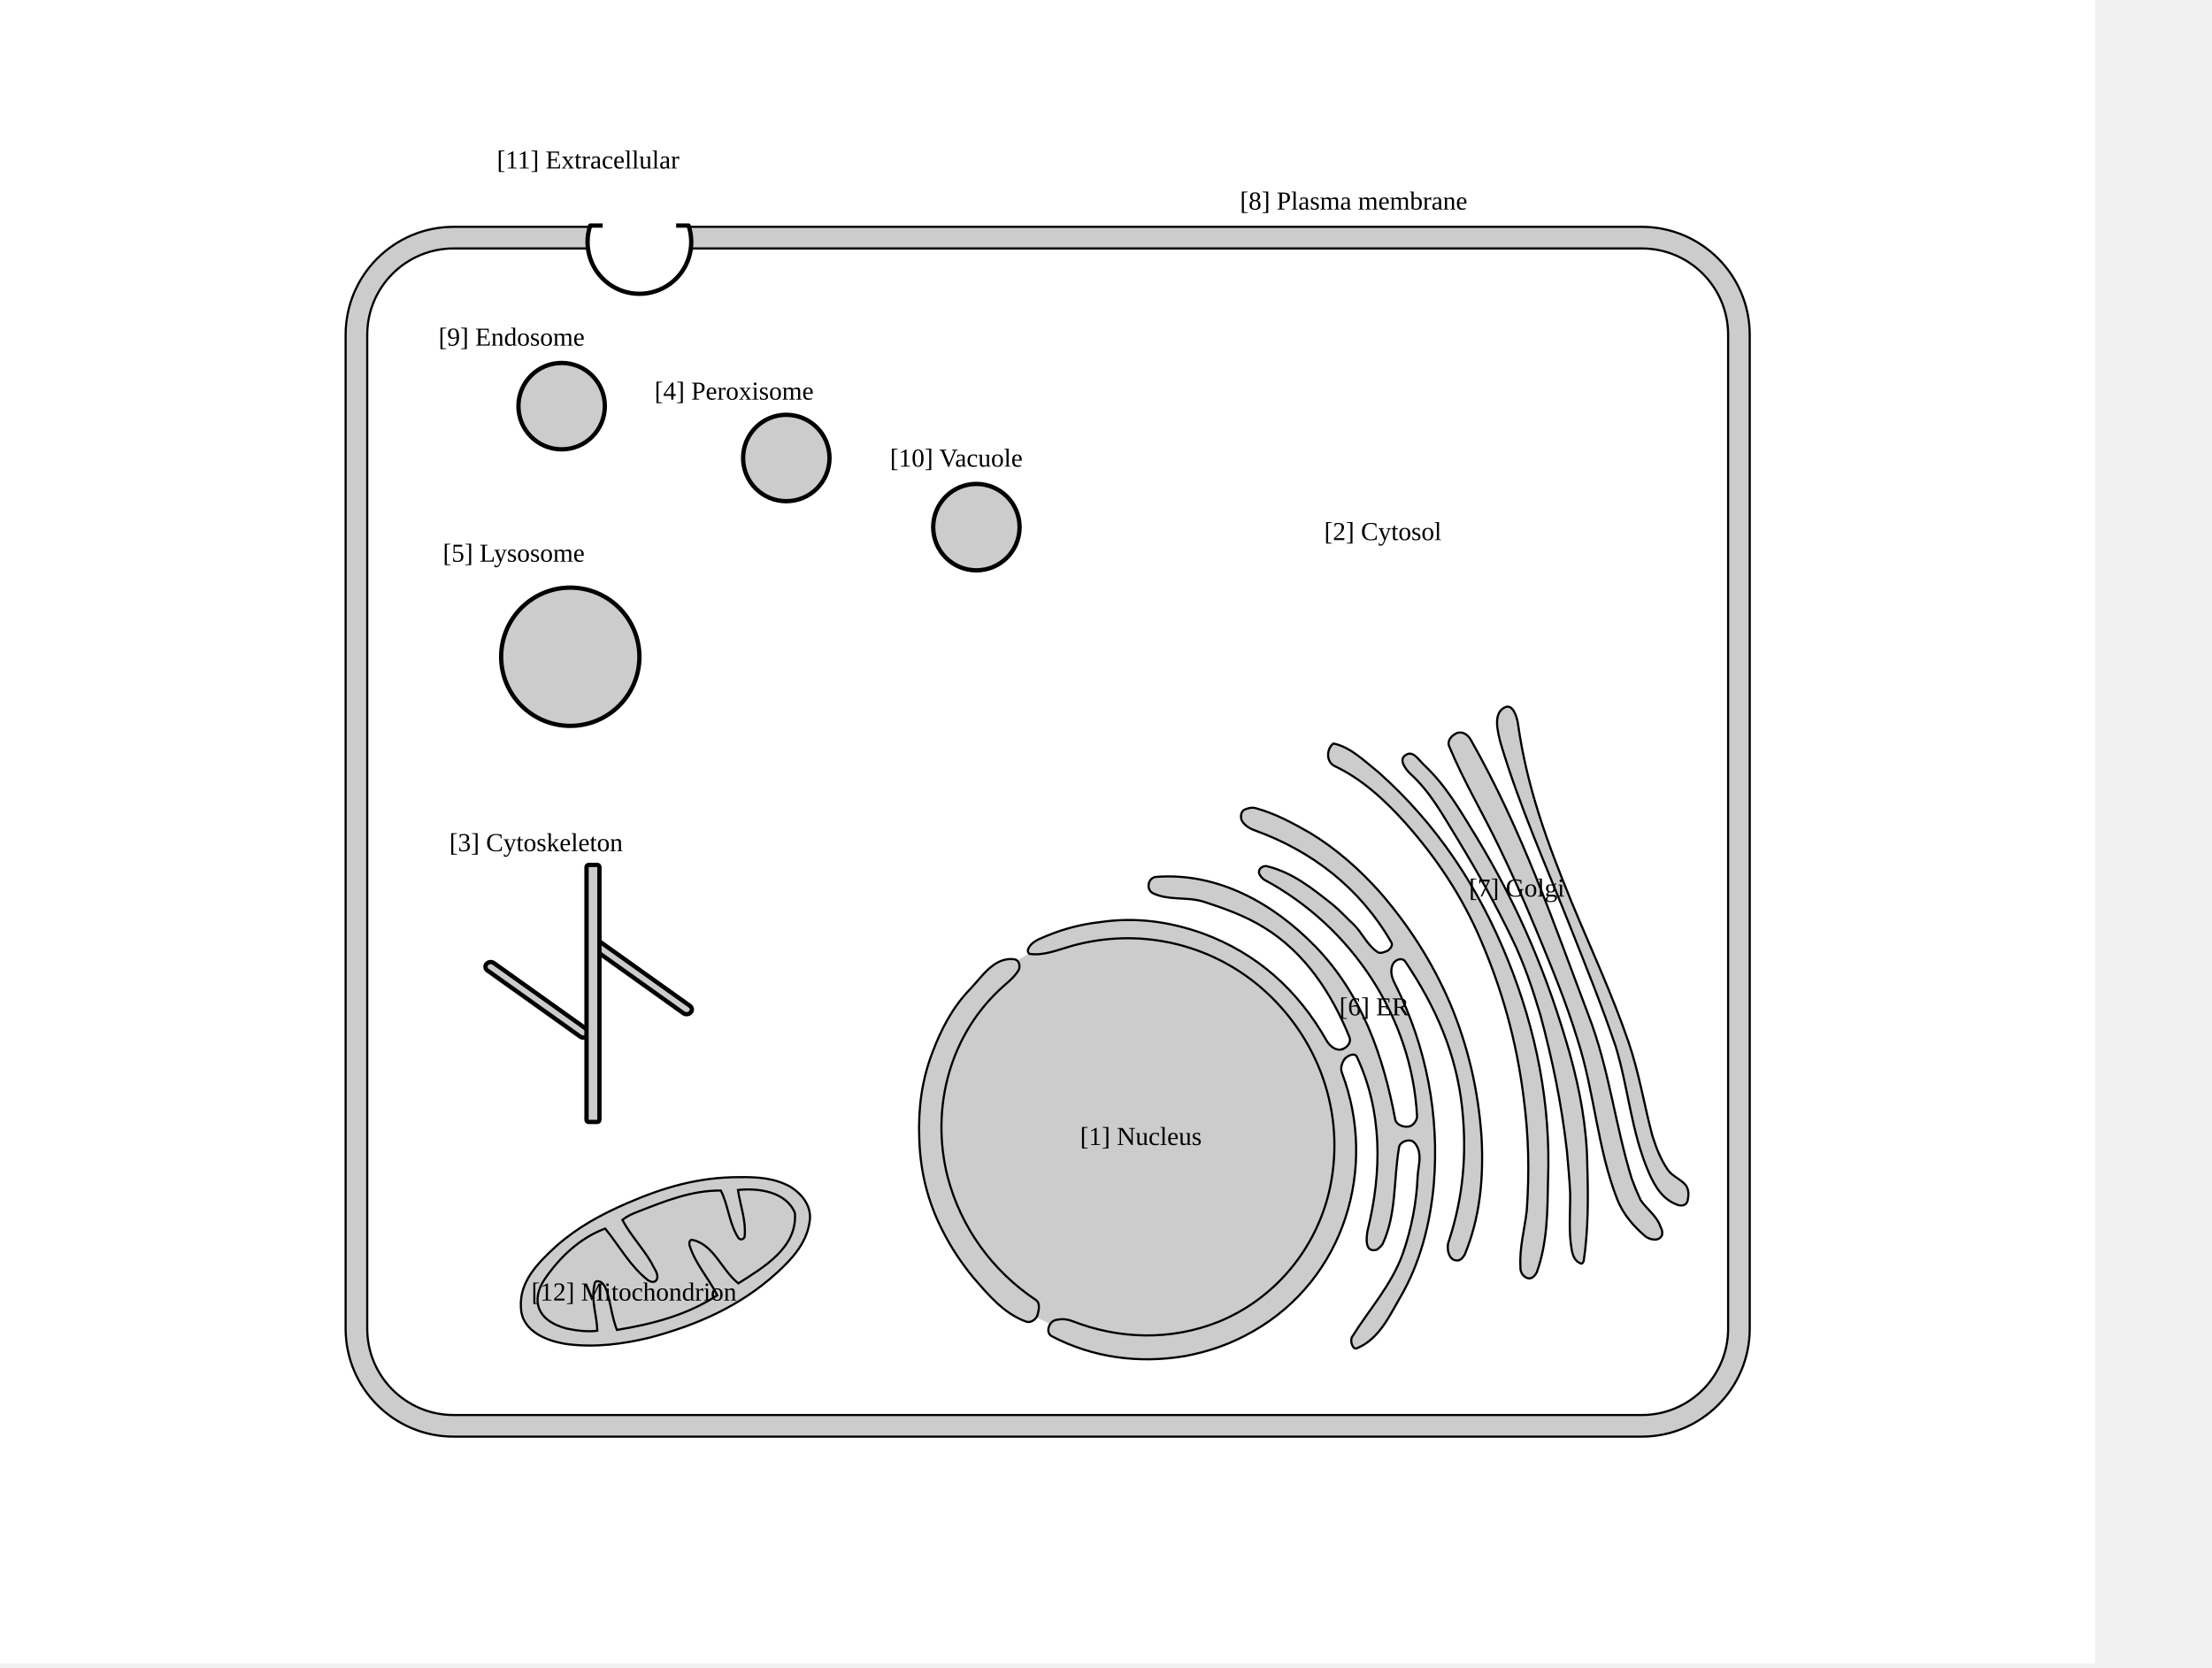
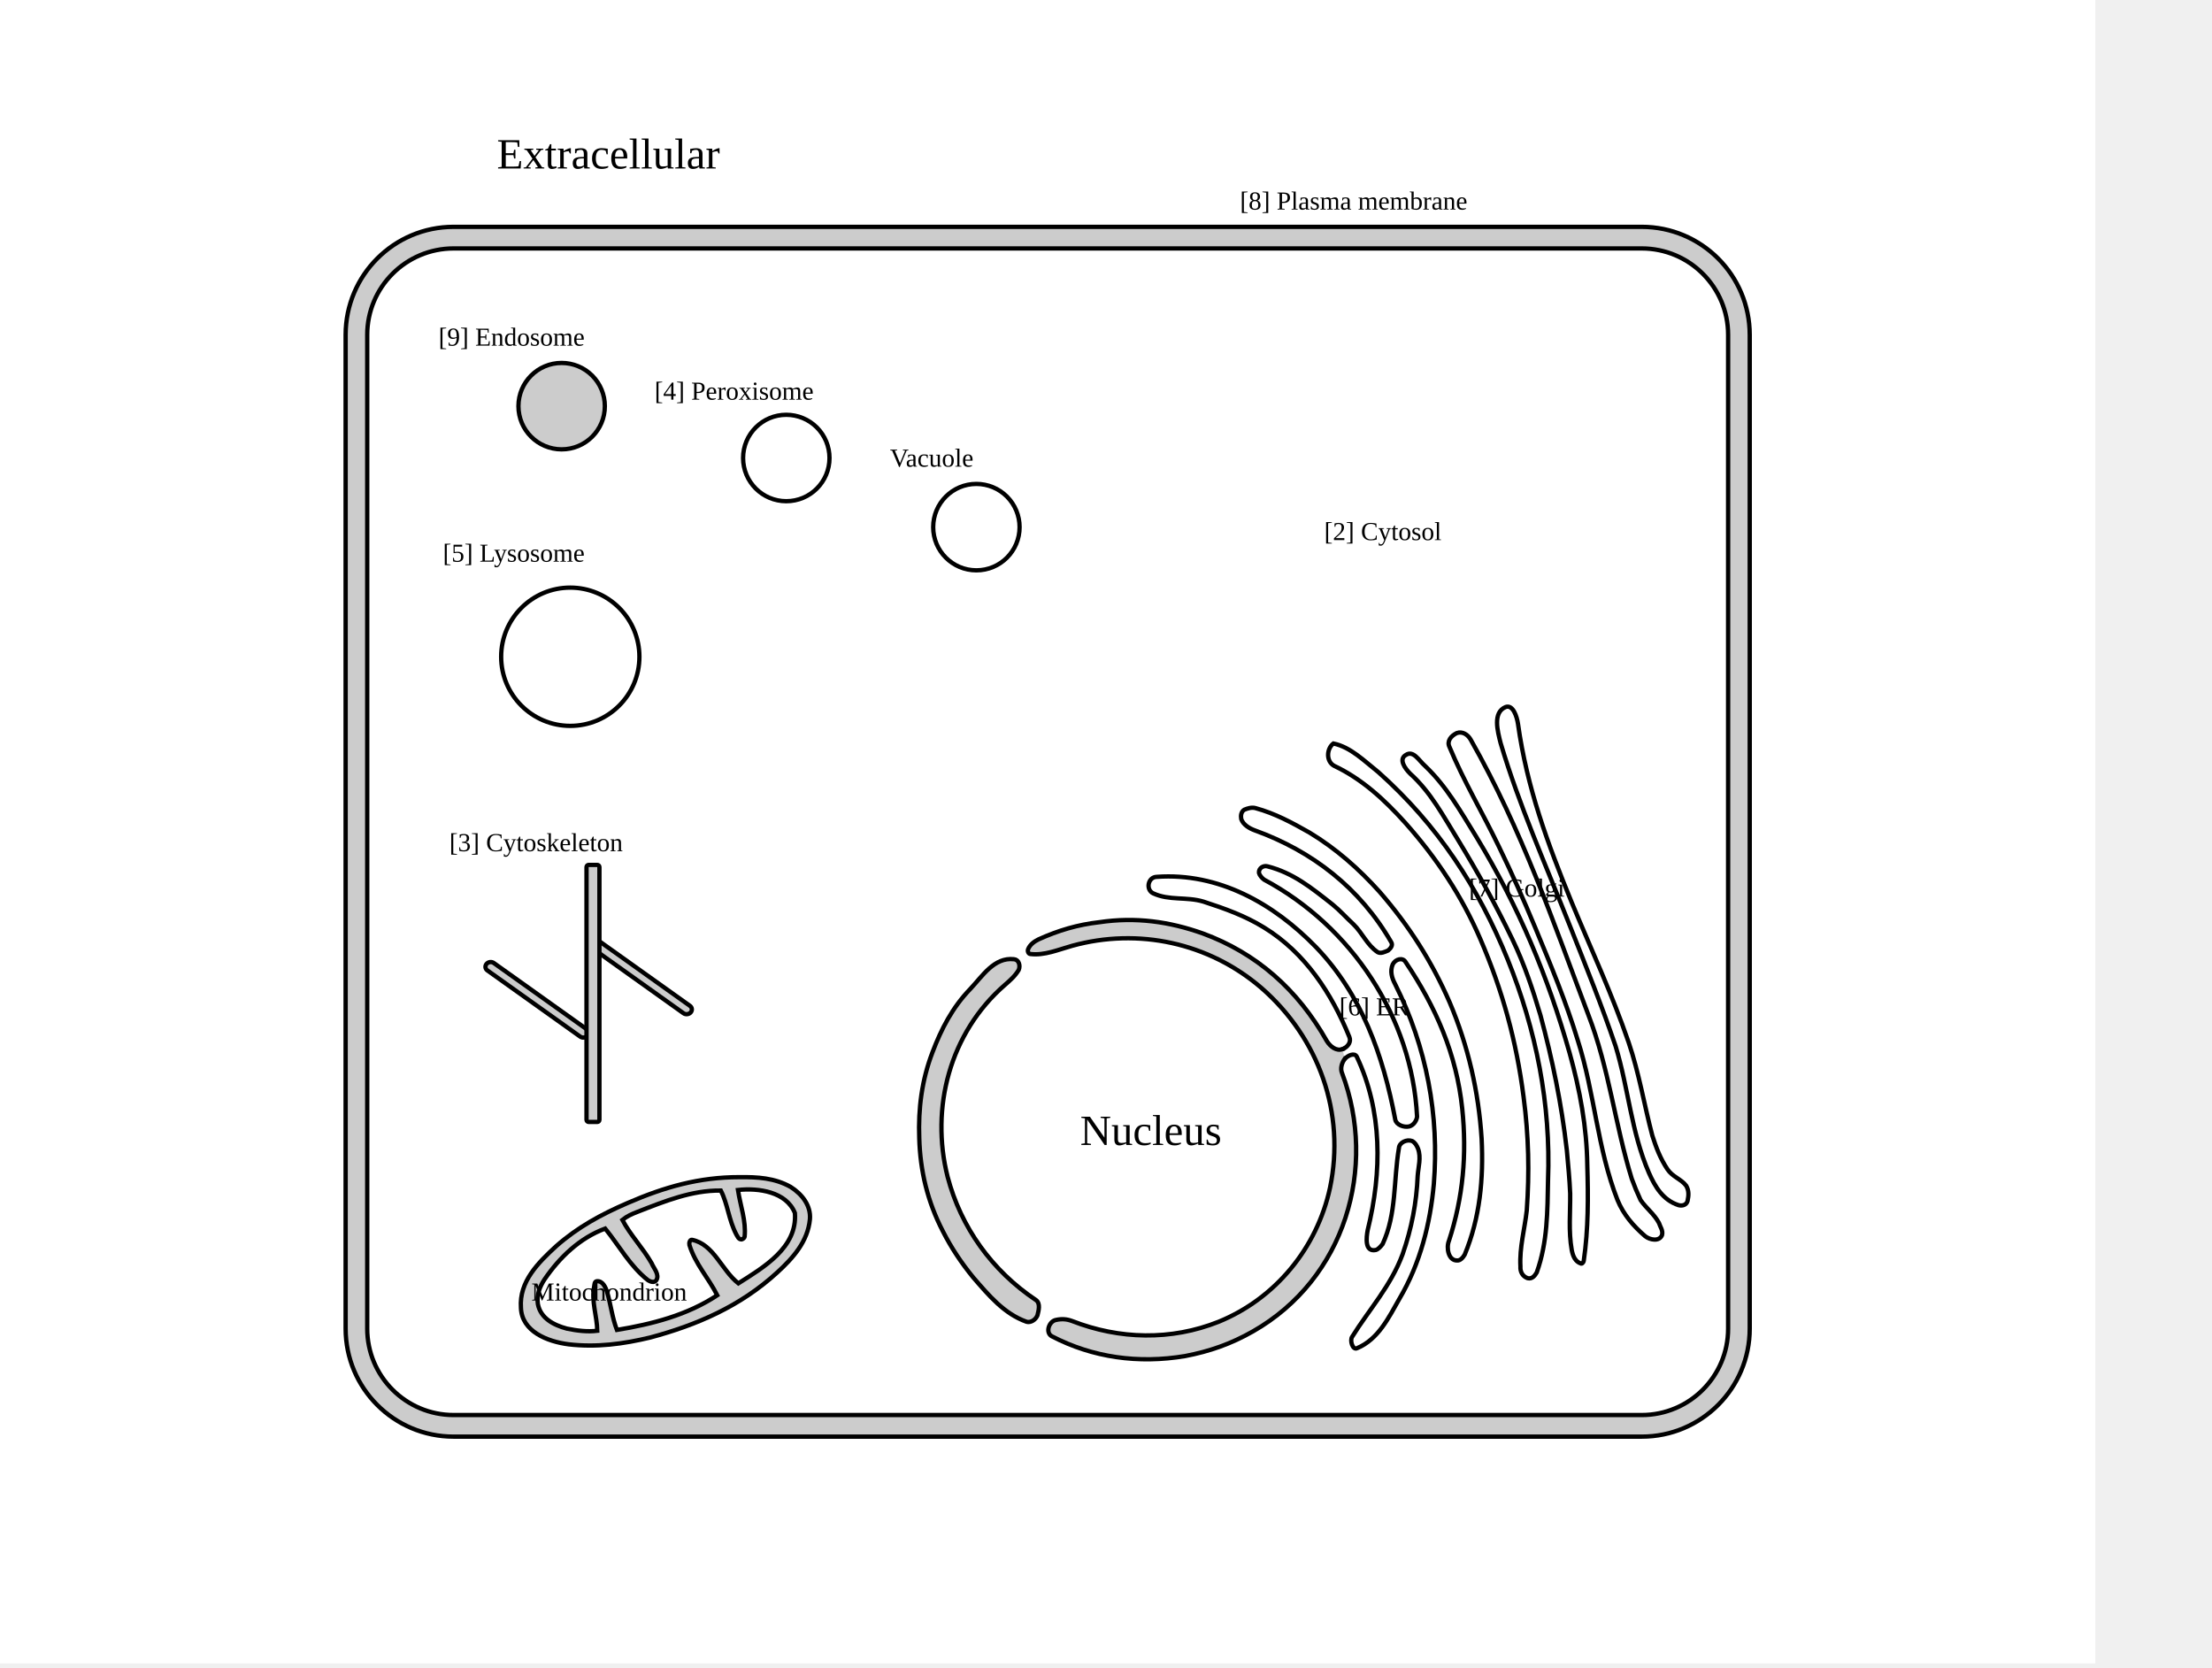
<svg xmlns="http://www.w3.org/2000/svg" version="1.1" height="386" width="512" fill="none" stroke="none" stroke-linecap="square" stroke-miterlimit="10" clip-path="url(#p.0)">
  <g transform="scale(0.5, 0.5)">
-     <g title="ex" fill="#ffffff">
-       <rect x="0" y="0" width="970" height="770" />
+     <rect title="ex" fill="#ffffff" x="0" y="0" width="970" height="770" />
+     <text title="ex-text" font-size="20" x="230" y="78" fill="black">Extracellular</text>
+     <rect title="pm" fill="#cccccc" stroke="#000000" stroke-width="2" x="160" y="105" rx="50" ry="50" width="650" height="560" />
+     <text title="pm-text" x="574" y="97" fill="black">[8] Plasma membrane</text>
+     <rect title="cy" fill="#ffffff" stroke="#000000" stroke-width="2" x="170" y="115" rx="40" ry="40" width="630" height="540" />
+     <text title="cy-text" x="613" y="250" fill="black">[2] Cytosol</text>
+     <g title="cs" fill="#cccccc" stroke="#000000" stroke-width="2">
+       <path d="M271.934 479.439L271.934 479.439C272.76 478.492 272.6 477.134 271.577 476.404L228.595 445.761C228.104 445.411 227.476 445.256 226.848 445.33C226.221 445.404 225.646 445.701 225.25 446.156L225.25 446.156L225.25 446.156C224.424 447.102 224.584 448.461 225.607 449.19L268.589 479.833C269.611 480.562 271.109 480.386 271.934 479.439Z" />
+       <path d="M319.749 468.621L319.749 468.621C320.574 467.674 320.414 466.316 319.391 465.587L276.41 434.944C275.919 434.594 275.29 434.439 274.663 434.512C274.035 434.586 273.46 434.883 273.064 435.338L273.064 435.338L273.064 435.338C272.239 436.285 272.399 437.643 273.421 438.372L316.403 469.015C317.426 469.744 318.924 469.568 319.749 468.621Z" />
+       <path d="M272.511 519.341L272.511 519.341C271.961 519.341 271.515 518.895 271.515 518.345L271.515 401.343C271.515 401.079 271.62 400.826 271.807 400.639C271.994 400.452 272.247 400.347 272.511 400.347L276.496 400.347C277.046 400.347 277.492 400.793 277.492 401.343L277.492 518.345L277.492 518.345C277.492 518.895 277.046 519.341 276.496 519.341Z" />
    </g>
-     <text title="ex-text" x="230" y="78" fill="black">[11] Extracellular
- </text>
-     <g title="pm" fill="#cccccc">
-       <rect x="160" y="105" rx="50" ry="50" width="650" height="560" stroke="black" stroke-width="1" />
+     <text title="cs-text" x="208" y="394" fill="black">[3] Cytoskeleton</text>
+     <path title="pe" fill="#ffffff" stroke="#000000" stroke-width="2" d="M344.0 212.0L344.0 212.0C344.0 200.954 352.954 192.0 364.0 192.0L364.0 192.0C369.304 192.0 374.391 194.107 378.142 197.858C381.893 201.609 384.0 206.696 384.0 212.0L384.0 212.0C384.0 223.046 375.046 232.0 364.0 232.0L364.0 232.0C352.954 232.0 344.0 223.046 344.0 212.0Z" />
+     <text title="pe-text" x="303" y="185" fill="black">[4] Peroxisome</text>
+     <path title="ly" fill="#ffffff" stroke="#000000" stroke-width="2" d="M232.0 304.0L232.0 304.0C232.0 286.327 246.327 272.0 264.0 272.0L264.0 272.0C272.487 272.0 280.626 275.371 286.627 281.373C292.629 287.374 296.0 295.513 296.0 304.0L296.0 304.0C296.0 321.673 281.673 336.0 264.0 336.0L264.0 336.0C246.327 336.0 232.0 321.673 232.0 304.0Z" />
+     <text title="ly-text" x="205" y="260" fill="black">[5] Lysosome</text>
+     <path title="er" fill="#ffffff" stroke="#000000" stroke-width="2" transform="translate(375, 275)" d="M246.535,210.608c0.182-0.068,0.363-0.151,0.544-0.247c1.913-0.972,3.535-3.07,2.589-5.349c-8.172-20.121-20.484-39.057-39.577-50.725c-8.838-5.416-17.832-8.63-27.926-11.922c-7.943-2.402-15.831-0.376-23.33-3.854c-3.566-1.726-2.419-7.545,1.643-7.628c28.54-2.049,54.083,12.287,73.682,32.473c21.305,22.15,31.136,50.13,36.778,80.029c0.578,2.254,3.805,3.587,6.424,3.034c2.253-0.579,3.535-3.07,3.639-4.538c-2.303-45.889-30.313-88.056-70.829-109.713c-1.049-0.812-2.073-1.99-2.362-3.117c-0.212-2.227,2.092-3.541,3.901-3.044c11.955,3.054,20.323,9.912,30.106,17.606c3.489,2.827,6.218,5.969,9.681,9.163c4.146,3.979,6.327,9.664,11.257,12.961c1.417,0.838,3.329-0.134,4.848-0.765c1.179-1.023,2.384-2.413,1.385-3.958c-14.467-24.988-36.501-42.027-63.113-51.643c-2.517-0.915-5.349-2.589-6.27-5.235c-0.264-1.494-0.135-3.328,1.411-4.327c1.519-0.63,3.406-1.234,5.214-0.739c9.045,2.481,16.86,6.719,25.016,11.348c12.378,7.509,22.793,16.724,32.371,27.354c13.646,15.711,24.278,32.316,32.528,51.335c8.538,20.145,13.331,41.134,14.744,62.99c0.91,18.503-0.722,36.458-7.832,53.659c-0.838,1.416-2.042,2.806-3.51,2.703c-4.062,0.083-5.116-5.891-3.783-9.116c6.583-20.188,8.344-39.978,6.146-61.152c-2.648-25.263-12.186-46.954-26.203-67.854c-1.312-2.305-4.692-1.437-5.975,1.055c-1.333,3.225-0.438,6.239,1.19,9.303c14.55,29.051,20.429,60.81,17.841,92.341c-1.658,18.322-6.277,36.805-15.905,53.091c-5.049,8.864-9.808,18.854-19.684,22.954c-1.913,0.972-3.438-3.561-2.208-5.318c7.901-12.719,17.876-23.45,23.338-38.185c4.154-11.877,6.475-23.883,6.985-36.386c0.283-4.036,1.694-8.362,0.144-12.527c-0.63-1.52-1.287-2.672-2.702-3.509c-2.518-0.916-5.95,0.688-6.131,3.255c-2.525,14.943-1.042,30.535-7.553,44.458c-0.812,1.05-2.015,2.44-3.142,2.729c-5.241,1.106-4.383-5.839-3.784-9.116c6.707-27.186,6.834-55.203-5.039-80.378c-0.972-1.912-4.011-0.651-5.608,1.081" />
+     <text title="er-text" x="620" y="470" fill="black">[6] ER</text>
+     <g title="go" fill="#ffffff" stroke="#000000" stroke-width="2" transform="translate(375, 275)">
+       <path d="M310.372,159.867c-8.646-20.1-20.22-37.562-34.915-54.083c-9.577-10.631-19.967-20.212-32.815-26.279c-3.907-2.118-3.494-7.99-0.377-10.352c7.995,1.669,14.188,8.005,20.824,13.266c27.414,24.423,46.395,53.416,59.9,86.818c13.192,32.642,19.991,67.048,18.64,101.986c-0.273,14.363-0.18,28.751-5.224,42.779c-0.837,1.416-2.066,3.173-4.242,2.651c-2.518-0.914-3.463-3.193-3.309-5.395c-0.481-8.885,1.947-17.196,2.935-25.977c1.239-17.614,0.933-34.23-1.472-52.469C326.986,206.764,320.513,183.444,310.372,159.867z" />
+       <path d="M325.127,159.799c5.505,11.428,9.434,23.159,13.011,35.211c5.553,20.673,9.688,40.509,12.201,62.443c0.61,7.05,1.272,13.366,1.542,20.022c0.113,8.859-0.847,17.273,0.735,26.234c0.554,2.621,1.474,5.267,4.357,6.207c0.733,0.052,1.178-1.023,1.204-1.39c2.133-14.601,2.065-29.357,1.63-44.138c-0.228-17.717-3.443-34.907-8.153-51.833c-10.05-35.371-23.293-67.279-43.116-100.02c-7.612-12.336-13.836-23.468-23.858-33.023c-2.781-2.409-5.38-7.385-8.864-5.05c-3.457,1.969-0.439,6.238,1.976,8.621c9.707,8.795,15.222,19.51,22.179,30.694C309.553,129.571,317.406,143.767,325.127,159.799z" />
+       <path d="M335.815,154.65c-5.359-12.915-10.771-25.096-16.893-37.696c-7.722-16.032-16.308-30.28-22.929-46.234c-1.287-2.672,0.728-5.112,3.4-6.399c2.646-0.92,5.111,0.729,6.424,3.034c23.947,42.25,37.987,83.802,54.467,127.37c9.672,25.019,12.294,50.649,20.104,75.906c1.235,3.406,2.496,6.445,4.099,9.876c2.678,3.876,6.192,6.336,8.478,10.553c0.604,1.887,1.969,3.458,1.447,5.634c-1.334,3.225-5.686,2.182-7.783,0.559c-5.562-4.816-9.996-9.922-12.835-16.761c-9.382-23.892-10.536-49.419-18.398-73.941C350.004,188.838,343.068,172.125,335.815,154.65z" />
+       <path d="M351.75,153.559c7.393,18.66,14.742,36.808,21.157,55.698c5.997,19.598,7.171,39.594,15.421,58.613c2.863,6.47,6.487,12.625,13.697,14.977c1.809,0.496,3.694-0.109,4.19-1.917c0.548-2.543,0.703-4.745-0.61-7.05c-2.362-3.117-6.347-4.134-8.683-7.617c-3.334-5.029-5.2-9.954-7.015-15.614c-3.789-14.28-6.084-28.824-10.976-43.181c-7.649-22.295-17.264-42.886-26.408-64.918c-11.011-26.958-20.63-52.71-24.803-82.505c-0.502-3.355-2.316-9.014-5.722-7.778c-6.078,2.522-3.736,11.169-2.289,16.802C328.365,98.074,340.475,125.108,351.75,153.559z" />
    </g>
-     <text title="pm-text" x="574" y="97" fill="black">[8] Plasma membrane
- </text>
-     <g title="cy" fill="#ffffff">
-       <rect x="170" y="115" rx="40" ry="40" width="630" height="540" stroke="black" stroke-width="1" />
+     <text title="go-text" x="680" y="415" fill="black">[7] Golgi</text>
+     <path title="en" fill="#cccccc" stroke="#000000" stroke-width="2" d="M240.0 188.0L240.0 188.0C240.0 176.954 248.954 168.0 260.0 168.0L260.0 168.0C265.304 168.0 270.391 170.107 274.142 173.858C277.893 177.609 280.0 182.696 280.0 188.0L280.0 188.0C280.0 199.046 271.046 208.0 260.0 208.0L260.0 208.0C248.954 208.0 240.0 199.046 240.0 188.0Z" />
+     <text title="en-text" x="203" y="160" fill="black">[9] Endosome</text>
+     <g transform="translate(375, 275)">
+       <ellipse title="nu" fill="#ffffff" transform="matrix(0.9975 0.0702 -0.0702 0.9975 17.9059 -9.9135)" cx="150.026" cy="249.852" rx="97.667" ry="95.333" />
+       <path title="nuclear-envelope" fill="#cccccc" stroke="#000000" stroke-width="2" d="M90.213,180.885c-25.533,22.177-34.614,56.937-26.534,88.851c6.105,23.293,20.542,43.484,40.973,57.091c2.099,1.623,1.132,4.874,0.61,7.05c-0.889,2.15-3.193,3.463-5.002,2.967c-10.435-3.684-17.573-12.299-24.737-20.548c-5.433-6.651-10.105-13.618-13.992-21.267c-7.144-13.777-10.566-28.032-10.975-43.18c-0.513-13.68,1.151-26.839,6.117-39.766c4.077-10.776,9.204-20.741,17.555-29.373c5.576-5.877,10.992-14.715,20.14-13.702c2.202,0.155,3.122,2.801,2.233,4.951C94.926,176.792,92.569,178.838,90.213,180.885z" />
+       <path title="nuclear-envelope" fill="#cccccc" stroke="#000000" stroke-width="2" d="M247.477,215.183c-1.23,1.757-2.144,4.274-1.198,6.553c16.48,43.568,1.412,95.242-41.231,119.531c-10.372,5.908-20.197,9.273-31.412,11.434c-21.645,3.64-42.825,0.675-61.679-9.134c-3.199-1.7-1.344-7.101,2.01-7.603c2.62-0.554,4.821-0.399,7.339,0.517c21.894,8.547,45.823,9.125,67.829,0.347c26.198-10.695,45.542-34.042,51.566-62.013c7.224-34.524-5.079-69.317-31.837-92.589c-24.344-20.888-56.951-27.857-87.506-19.432c-6.394,1.763-12.864,4.626-19.443,3.794c-0.734-0.051-1.391-1.204-0.946-2.279c0.889-2.15,2.827-3.489,4.739-4.46c9.143-4.151,18.182-6.834,28.219-7.971c16.771-2.508,32.473-0.297,47.942,5.216c24.803,9.121,43.901,25.953,57.345,49.762c1.556,2.539,4.436,4.843,7.323,3.751" />
    </g>
-     <text title="cytosol-text" x="613" y="250" fill="black">[2] Cytosol
- </text>
-     <g title="cs" fill="#cccccc">
-       <path title="cs-part1" d="M271.934 479.439L271.934 479.439C272.76 478.492 272.6 477.134 271.577 476.404L228.595 445.761C228.104 445.411 227.476 445.256 226.848 445.33C226.221 445.404 225.646 445.701 225.25 446.156L225.25 446.156L225.25 446.156C224.424 447.102 224.584 448.461 225.607 449.19L268.589 479.833C269.611 480.562 271.109 480.386 271.934 479.439Z" fill-rule="nonzero" stroke="#000000" stroke-width="2.0" stroke-linejoin="round" stroke-linecap="butt">
-     </path>
-       <path title="cs-part2" d="M319.749 468.621L319.749 468.621C320.574 467.674 320.414 466.316 319.391 465.587L276.41 434.944C275.919 434.594 275.29 434.439 274.663 434.512C274.035 434.586 273.46 434.883 273.064 435.338L273.064 435.338L273.064 435.338C272.239 436.285 272.399 437.643 273.421 438.372L316.403 469.015C317.426 469.744 318.924 469.568 319.749 468.621Z" fill-rule="nonzero" stroke="#000000" stroke-width="2.0" stroke-linejoin="round" stroke-linecap="butt">
-     </path>
-       <path title="cs-part3" d="M272.511 519.341L272.511 519.341C271.961 519.341 271.515 518.895 271.515 518.345L271.515 401.343C271.515 401.079 271.62 400.826 271.807 400.639C271.994 400.452 272.247 400.347 272.511 400.347L276.496 400.347C277.046 400.347 277.492 400.793 277.492 401.343L277.492 518.345L277.492 518.345C277.492 518.895 277.046 519.341 276.496 519.341Z" fill-rule="nonzero" stroke="#000000" stroke-width="2.0" stroke-linejoin="round" stroke-linecap="butt">
-     </path>
+     <text title="nu-text" font-size="20" x="500" y="530" fill="black">Nucleus</text>
+     <path title="va" fill="#ffffff" stroke="#000000" stroke-width="2" d="M432.0 244.0L432.0 244.0C432.0 232.954 440.954 224.0 452.0 224.0L452.0 224.0C457.304 224.0 462.391 226.107 466.142 229.858C469.893 233.609 472.0 238.696 472.0 244.0L472.0 244.0C472.0 255.046 463.046 264.0 452.0 264.0L452.0 264.0C440.954 264.0 432.0 255.046 432.0 244.0Z" />
+     <text title="va-text" x="412" y="216" fill="black">Vacuole</text>
+     <g transform="translate(175, 500)">
+       <path title="mi" fill="#cccccc" stroke="#000000" stroke-width="2" d="M115.488,56.871c17.226-7.471,33.236-11.984,51.633-11.98c8.657-0.108,16.447,0.357,23.861,4.5c5.325,3.34,9.486,8.696,8.956,14.97c-0.98,10.312-7.793,17.931-15.179,24.683c-17.091,15.657-37.255,24.303-58.705,30.059c-12.638,3.05-24.981,4.659-37.816,3.163c-9.879-1.267-21.691-5.933-22.079-16.9c-0.888-12.196,8.022-20.889,16.351-28.574C92.573,67.959,103.13,62.23,115.488,56.871z" />
+       <path title="mi" fill="#ffffff" stroke="#000000" stroke-width="2" d="M120.266,60.886c-2.764,1.076-4.914,1.999-7.158,3.793c3.794,7.158,9.397,12.808,13.552,20.04c1.001,2.458,3.804,5.282,2.133,7.945c-1.016,1.294-2.745,0.565-3.752-0.016c-8.414-6.6-13.281-15.854-19.885-23.961c-11.777,4.352-21.12,13.332-28.09,23.547c-2.177,3.31-3.708,7.127-3.076,11.386c1.271,6.643,7.391,9.771,13.444,11.382c4.686,0.957,9.444,1.555,14.063,0.996c-0.115-6.782-2.829-13.719-1.43-20.566c0.147-0.722,0.081-2.236,1.235-2.376c2.671-0.205,3.958,2.685,4.671,4.709c1.778,5.995,2.402,12.129,4.614,17.838c16.317-2.674,32.566-6.864,46.456-16.042c-4.007-7.952-10.185-14.471-12.89-23.283c-0.214-0.794,0.154-2.597,1.235-2.376c10.092,2.062,13.649,14.052,21.416,20.145c11.646-7.383,27.411-16.552,26.179-32.573c-4.001-9.829-16.763-11.685-26.361-10.642c1.124,7.363,3.837,14.3,3.085,21.656c-0.073,0.36-0.581,1.007-1.375,1.22c-1.516,0.066-1.942-1.523-2.516-2.39c-3.508-6.724-3.911-13.94-7.131-20.23C145.197,50.96,132.912,55.959,120.266,60.886z" />
    </g>
-     <text title="cs-text" x="208" y="394" fill="black">[3] Cytoskeleton
- </text>
-     <g title="pe" fill="#cccccc">
-       <path title="perioxisome" d="M344.0 212.0L344.0 212.0C344.0 200.954 352.954 192.0 364.0 192.0L364.0 192.0C369.304 192.0 374.391 194.107 378.142 197.858C381.893 201.609 384.0 206.696 384.0 212.0L384.0 212.0C384.0 223.046 375.046 232.0 364.0 232.0L364.0 232.0C352.954 232.0 344.0 223.046 344.0 212.0Z" fill-rule="nonzero" stroke="#000000" stroke-width="2.0" stroke-linejoin="round" stroke-linecap="butt">
- </path>
-     </g>
-     <text title="peroxisome-text" x="303" y="185" fill="black">[4] Peroxisome
- </text>
-     <g title="ly" fill="#cccccc">
-       <path title="lysosome" d="M232.0 304.0L232.0 304.0C232.0 286.327 246.327 272.0 264.0 272.0L264.0 272.0C272.487 272.0 280.626 275.371 286.627 281.373C292.629 287.374 296.0 295.513 296.0 304.0L296.0 304.0C296.0 321.673 281.673 336.0 264.0 336.0L264.0 336.0C246.327 336.0 232.0 321.673 232.0 304.0Z" fill-rule="nonzero" stroke="#000000" stroke-width="2.0" stroke-linejoin="round" stroke-linecap="butt">
-     </path>
-     </g>
-     <text title="lysosome-text" x="205" y="260" fill="black">[5] Lysosome
- </text>
-     <g title="er" fill="#cccccc">
-       <g transform="translate(375, 275)">
-         <path stroke="#000000" stroke-miterlimit="2" d="M246.535,210.608c0.182-0.068,0.363-0.151,0.544-0.247c1.913-0.972,3.535-3.07,2.589-5.349c-8.172-20.121-20.484-39.057-39.577-50.725c-8.838-5.416-17.832-8.63-27.926-11.922c-7.943-2.402-15.831-0.376-23.33-3.854c-3.566-1.726-2.419-7.545,1.643-7.628c28.54-2.049,54.083,12.287,73.682,32.473c21.305,22.15,31.136,50.13,36.778,80.029c0.578,2.254,3.805,3.587,6.424,3.034c2.253-0.579,3.535-3.07,3.639-4.538c-2.303-45.889-30.313-88.056-70.829-109.713c-1.049-0.812-2.073-1.99-2.362-3.117c-0.212-2.227,2.092-3.541,3.901-3.044c11.955,3.054,20.323,9.912,30.106,17.606c3.489,2.827,6.218,5.969,9.681,9.163c4.146,3.979,6.327,9.664,11.257,12.961c1.417,0.838,3.329-0.134,4.848-0.765c1.179-1.023,2.384-2.413,1.385-3.958c-14.467-24.988-36.501-42.027-63.113-51.643c-2.517-0.915-5.349-2.589-6.27-5.235c-0.264-1.494-0.135-3.328,1.411-4.327c1.519-0.63,3.406-1.234,5.214-0.739c9.045,2.481,16.86,6.719,25.016,11.348c12.378,7.509,22.793,16.724,32.371,27.354c13.646,15.711,24.278,32.316,32.528,51.335c8.538,20.145,13.331,41.134,14.744,62.99c0.91,18.503-0.722,36.458-7.832,53.659c-0.838,1.416-2.042,2.806-3.51,2.703c-4.062,0.083-5.116-5.891-3.783-9.116c6.583-20.188,8.344-39.978,6.146-61.152c-2.648-25.263-12.186-46.954-26.203-67.854c-1.312-2.305-4.692-1.437-5.975,1.055c-1.333,3.225-0.438,6.239,1.19,9.303c14.55,29.051,20.429,60.81,17.841,92.341c-1.658,18.322-6.277,36.805-15.905,53.091c-5.049,8.864-9.808,18.854-19.684,22.954c-1.913,0.972-3.438-3.561-2.208-5.318c7.901-12.719,17.876-23.45,23.338-38.185c4.154-11.877,6.475-23.883,6.985-36.386c0.283-4.036,1.694-8.362,0.144-12.527c-0.63-1.52-1.287-2.672-2.702-3.509c-2.518-0.916-5.95,0.688-6.131,3.255c-2.525,14.943-1.042,30.535-7.553,44.458c-0.812,1.05-2.015,2.44-3.142,2.729c-5.241,1.106-4.383-5.839-3.784-9.116c6.707-27.186,6.834-55.203-5.039-80.378c-0.972-1.912-4.011-0.651-5.608,1.081" />
-       </g>
-     </g>
-     <text title="er-text" x="620" y="470" fill="black">[6] ER
- </text>
-     <g title="go" fill="#cccccc">
-       <g transform="translate(375, 275)">
-         <path stroke="#000000" stroke-miterlimit="2" d="M310.372,159.867c-8.646-20.1-20.22-37.562-34.915-54.083c-9.577-10.631-19.967-20.212-32.815-26.279c-3.907-2.118-3.494-7.99-0.377-10.352c7.995,1.669,14.188,8.005,20.824,13.266c27.414,24.423,46.395,53.416,59.9,86.818c13.192,32.642,19.991,67.048,18.64,101.986c-0.273,14.363-0.18,28.751-5.224,42.779c-0.837,1.416-2.066,3.173-4.242,2.651c-2.518-0.914-3.463-3.193-3.309-5.395c-0.481-8.885,1.947-17.196,2.935-25.977c1.239-17.614,0.933-34.23-1.472-52.469C326.986,206.764,320.513,183.444,310.372,159.867z" />
-         <path stroke="#000000" stroke-miterlimit="2" d="M325.127,159.799c5.505,11.428,9.434,23.159,13.011,35.211c5.553,20.673,9.688,40.509,12.201,62.443c0.61,7.05,1.272,13.366,1.542,20.022c0.113,8.859-0.847,17.273,0.735,26.234c0.554,2.621,1.474,5.267,4.357,6.207c0.733,0.052,1.178-1.023,1.204-1.39c2.133-14.601,2.065-29.357,1.63-44.138c-0.228-17.717-3.443-34.907-8.153-51.833c-10.05-35.371-23.293-67.279-43.116-100.02c-7.612-12.336-13.836-23.468-23.858-33.023c-2.781-2.409-5.38-7.385-8.864-5.05c-3.457,1.969-0.439,6.238,1.976,8.621c9.707,8.795,15.222,19.51,22.179,30.694C309.553,129.571,317.406,143.767,325.127,159.799z" />
-         <path stroke="#000000" stroke-miterlimit="2" d="M335.815,154.65c-5.359-12.915-10.771-25.096-16.893-37.696c-7.722-16.032-16.308-30.28-22.929-46.234c-1.287-2.672,0.728-5.112,3.4-6.399c2.646-0.92,5.111,0.729,6.424,3.034c23.947,42.25,37.987,83.802,54.467,127.37c9.672,25.019,12.294,50.649,20.104,75.906c1.235,3.406,2.496,6.445,4.099,9.876c2.678,3.876,6.192,6.336,8.478,10.553c0.604,1.887,1.969,3.458,1.447,5.634c-1.334,3.225-5.686,2.182-7.783,0.559c-5.562-4.816-9.996-9.922-12.835-16.761c-9.382-23.892-10.536-49.419-18.398-73.941C350.004,188.838,343.068,172.125,335.815,154.65z" />
-         <path stroke="#000000" stroke-miterlimit="2" d="M351.75,153.559c7.393,18.66,14.742,36.808,21.157,55.698c5.997,19.598,7.171,39.594,15.421,58.613c2.863,6.47,6.487,12.625,13.697,14.977c1.809,0.496,3.694-0.109,4.19-1.917c0.548-2.543,0.703-4.745-0.61-7.05c-2.362-3.117-6.347-4.134-8.683-7.617c-3.334-5.029-5.2-9.954-7.015-15.614c-3.789-14.28-6.084-28.824-10.976-43.181c-7.649-22.295-17.264-42.886-26.408-64.918c-11.011-26.958-20.63-52.71-24.803-82.505c-0.502-3.355-2.316-9.014-5.722-7.778c-6.078,2.522-3.736,11.169-2.289,16.802C328.365,98.074,340.475,125.108,351.75,153.559z" />
-       </g>
-     </g>
-     <text title="golgi-text" x="680" y="415" fill="black">[7] Golgi
- </text>
-     <g title="en" fill="#cccccc">
-       <path title="endosome" d="M240.0 188.0L240.0 188.0C240.0 176.954 248.954 168.0 260.0 168.0L260.0 168.0C265.304 168.0 270.391 170.107 274.142 173.858C277.893 177.609 280.0 182.696 280.0 188.0L280.0 188.0C280.0 199.046 271.046 208.0 260.0 208.0L260.0 208.0C248.954 208.0 240.0 199.046 240.0 188.0Z" fill-rule="nonzero" stroke="#000000" stroke-width="2.0" stroke-linejoin="round" stroke-linecap="butt">
-     </path>
-       <path title="en-part1" d="M318.768 104.411L318.768 104.411C322.071 114.317 318.588 125.222 310.156 131.381C301.724 137.54 290.276 137.54 281.844 131.381C273.412 125.222 269.929 114.317 273.232 104.411Z" fill-rule="nonzero" fill="#ffffff" stroke="#000000" stroke-width="2.0" stroke-linejoin="round" stroke-linecap="butt">
-     </path>
-       <path title="en-part2" d="M280.0 96.0L312.0 96.0L312.0 112.0L280.0 112.0Z" fill-rule="nonzero" fill="#ffffff" stroke="#ffffff" stroke-width="2.0" stroke-linejoin="round" stroke-linecap="butt">
-     </path>
-     </g>
-     <text title="endosome-text" x="203" y="160" fill="black">[9] Endosome
- </text>
-     <g title="nu" fill="#cccccc">
-       <g transform="translate(375, 275)">
-         <ellipse transform="matrix(0.9975 0.0702 -0.0702 0.9975 17.9059 -9.9135)" stroke="#CCCCCC" stroke-width="1.066" stroke-miterlimit="2" cx="150.026" cy="249.852" rx="97.667" ry="95.333" />
-         <path stroke="#000000" stroke-miterlimit="2" d="M90.213,180.885c-25.533,22.177-34.614,56.937-26.534,88.851c6.105,23.293,20.542,43.484,40.973,57.091c2.099,1.623,1.132,4.874,0.61,7.05c-0.889,2.15-3.193,3.463-5.002,2.967c-10.435-3.684-17.573-12.299-24.737-20.548c-5.433-6.651-10.105-13.618-13.992-21.267c-7.144-13.777-10.566-28.032-10.975-43.18c-0.513-13.68,1.151-26.839,6.117-39.766c4.077-10.776,9.204-20.741,17.555-29.373c5.576-5.877,10.992-14.715,20.14-13.702c2.202,0.155,3.122,2.801,2.233,4.951C94.926,176.792,92.569,178.838,90.213,180.885z" />
-         <path stroke="#000000" stroke-miterlimit="2" d="M247.477,215.183c-1.23,1.757-2.144,4.274-1.198,6.553c16.48,43.568,1.412,95.242-41.231,119.531c-10.372,5.908-20.197,9.273-31.412,11.434c-21.645,3.64-42.825,0.675-61.679-9.134c-3.199-1.7-1.344-7.101,2.01-7.603c2.62-0.554,4.821-0.399,7.339,0.517c21.894,8.547,45.823,9.125,67.829,0.347c26.198-10.695,45.542-34.042,51.566-62.013c7.224-34.524-5.079-69.317-31.837-92.589c-24.344-20.888-56.951-27.857-87.506-19.432c-6.394,1.763-12.864,4.626-19.443,3.794c-0.734-0.051-1.391-1.204-0.946-2.279c0.889-2.15,2.827-3.489,4.739-4.46c9.143-4.151,18.182-6.834,28.219-7.971c16.771-2.508,32.473-0.297,47.942,5.216c24.803,9.121,43.901,25.953,57.345,49.762c1.556,2.539,4.436,4.843,7.323,3.751" />
-       </g>
-     </g>
-     <text title="nu-text" x="500" y="530" fill="black">[1] Nucleus
- </text>
-     <g title="va" fill="#cccccc">
-       <path title="vacoule" d="M432.0 244.0L432.0 244.0C432.0 232.954 440.954 224.0 452.0 224.0L452.0 224.0C457.304 224.0 462.391 226.107 466.142 229.858C469.893 233.609 472.0 238.696 472.0 244.0L472.0 244.0C472.0 255.046 463.046 264.0 452.0 264.0L452.0 264.0C440.954 264.0 432.0 255.046 432.0 244.0Z" fill-rule="nonzero" stroke="#000000" stroke-width="2.0" stroke-linejoin="round" stroke-linecap="butt">
-     </path>
-     </g>
-     <text title="vacoule-text" x="412" y="216" fill="black">[10] Vacuole
- </text>
-     <g title="mi" fill="#cccccc">
-       <g transform="translate(175, 500)">
-         <path stroke="#000000" stroke-miterlimit="2" d="M115.488,56.871c17.226-7.471,33.236-11.984,51.633-11.98c8.657-0.108,16.447,0.357,23.861,4.5c5.325,3.34,9.486,8.696,8.956,14.97c-0.98,10.312-7.793,17.931-15.179,24.683c-17.091,15.657-37.255,24.303-58.705,30.059c-12.638,3.05-24.981,4.659-37.816,3.163c-9.879-1.267-21.691-5.933-22.079-16.9c-0.888-12.196,8.022-20.889,16.351-28.574C92.573,67.959,103.13,62.23,115.488,56.871z">
-         </path>
-         <path stroke="#000000" stroke-miterlimit="2" d="M120.266,60.886c-2.764,1.076-4.914,1.999-7.158,3.793c3.794,7.158,9.397,12.808,13.552,20.04c1.001,2.458,3.804,5.282,2.133,7.945c-1.016,1.294-2.745,0.565-3.752-0.016c-8.414-6.6-13.281-15.854-19.885-23.961c-11.777,4.352-21.12,13.332-28.09,23.547c-2.177,3.31-3.708,7.127-3.076,11.386c1.271,6.643,7.391,9.771,13.444,11.382c4.686,0.957,9.444,1.555,14.063,0.996c-0.115-6.782-2.829-13.719-1.43-20.566c0.147-0.722,0.081-2.236,1.235-2.376c2.671-0.205,3.958,2.685,4.671,4.709c1.778,5.995,2.402,12.129,4.614,17.838c16.317-2.674,32.566-6.864,46.456-16.042c-4.007-7.952-10.185-14.471-12.89-23.283c-0.214-0.794,0.154-2.597,1.235-2.376c10.092,2.062,13.649,14.052,21.416,20.145c11.646-7.383,27.411-16.552,26.179-32.573c-4.001-9.829-16.763-11.685-26.361-10.642c1.124,7.363,3.837,14.3,3.085,21.656c-0.073,0.36-0.581,1.007-1.375,1.22c-1.516,0.066-1.942-1.523-2.516-2.39c-3.508-6.724-3.911-13.94-7.131-20.23C145.197,50.96,132.912,55.959,120.266,60.886z">
-         </path>
-       </g>
-     </g>
-     <text title="mitochondrion-text" x="246" y="602" fill="black">[12] Mitochondrion
- </text>
+     <text title="mi-text" x="246" y="602" fill="black">Mitochondrion</text>
  </g>
</svg>
